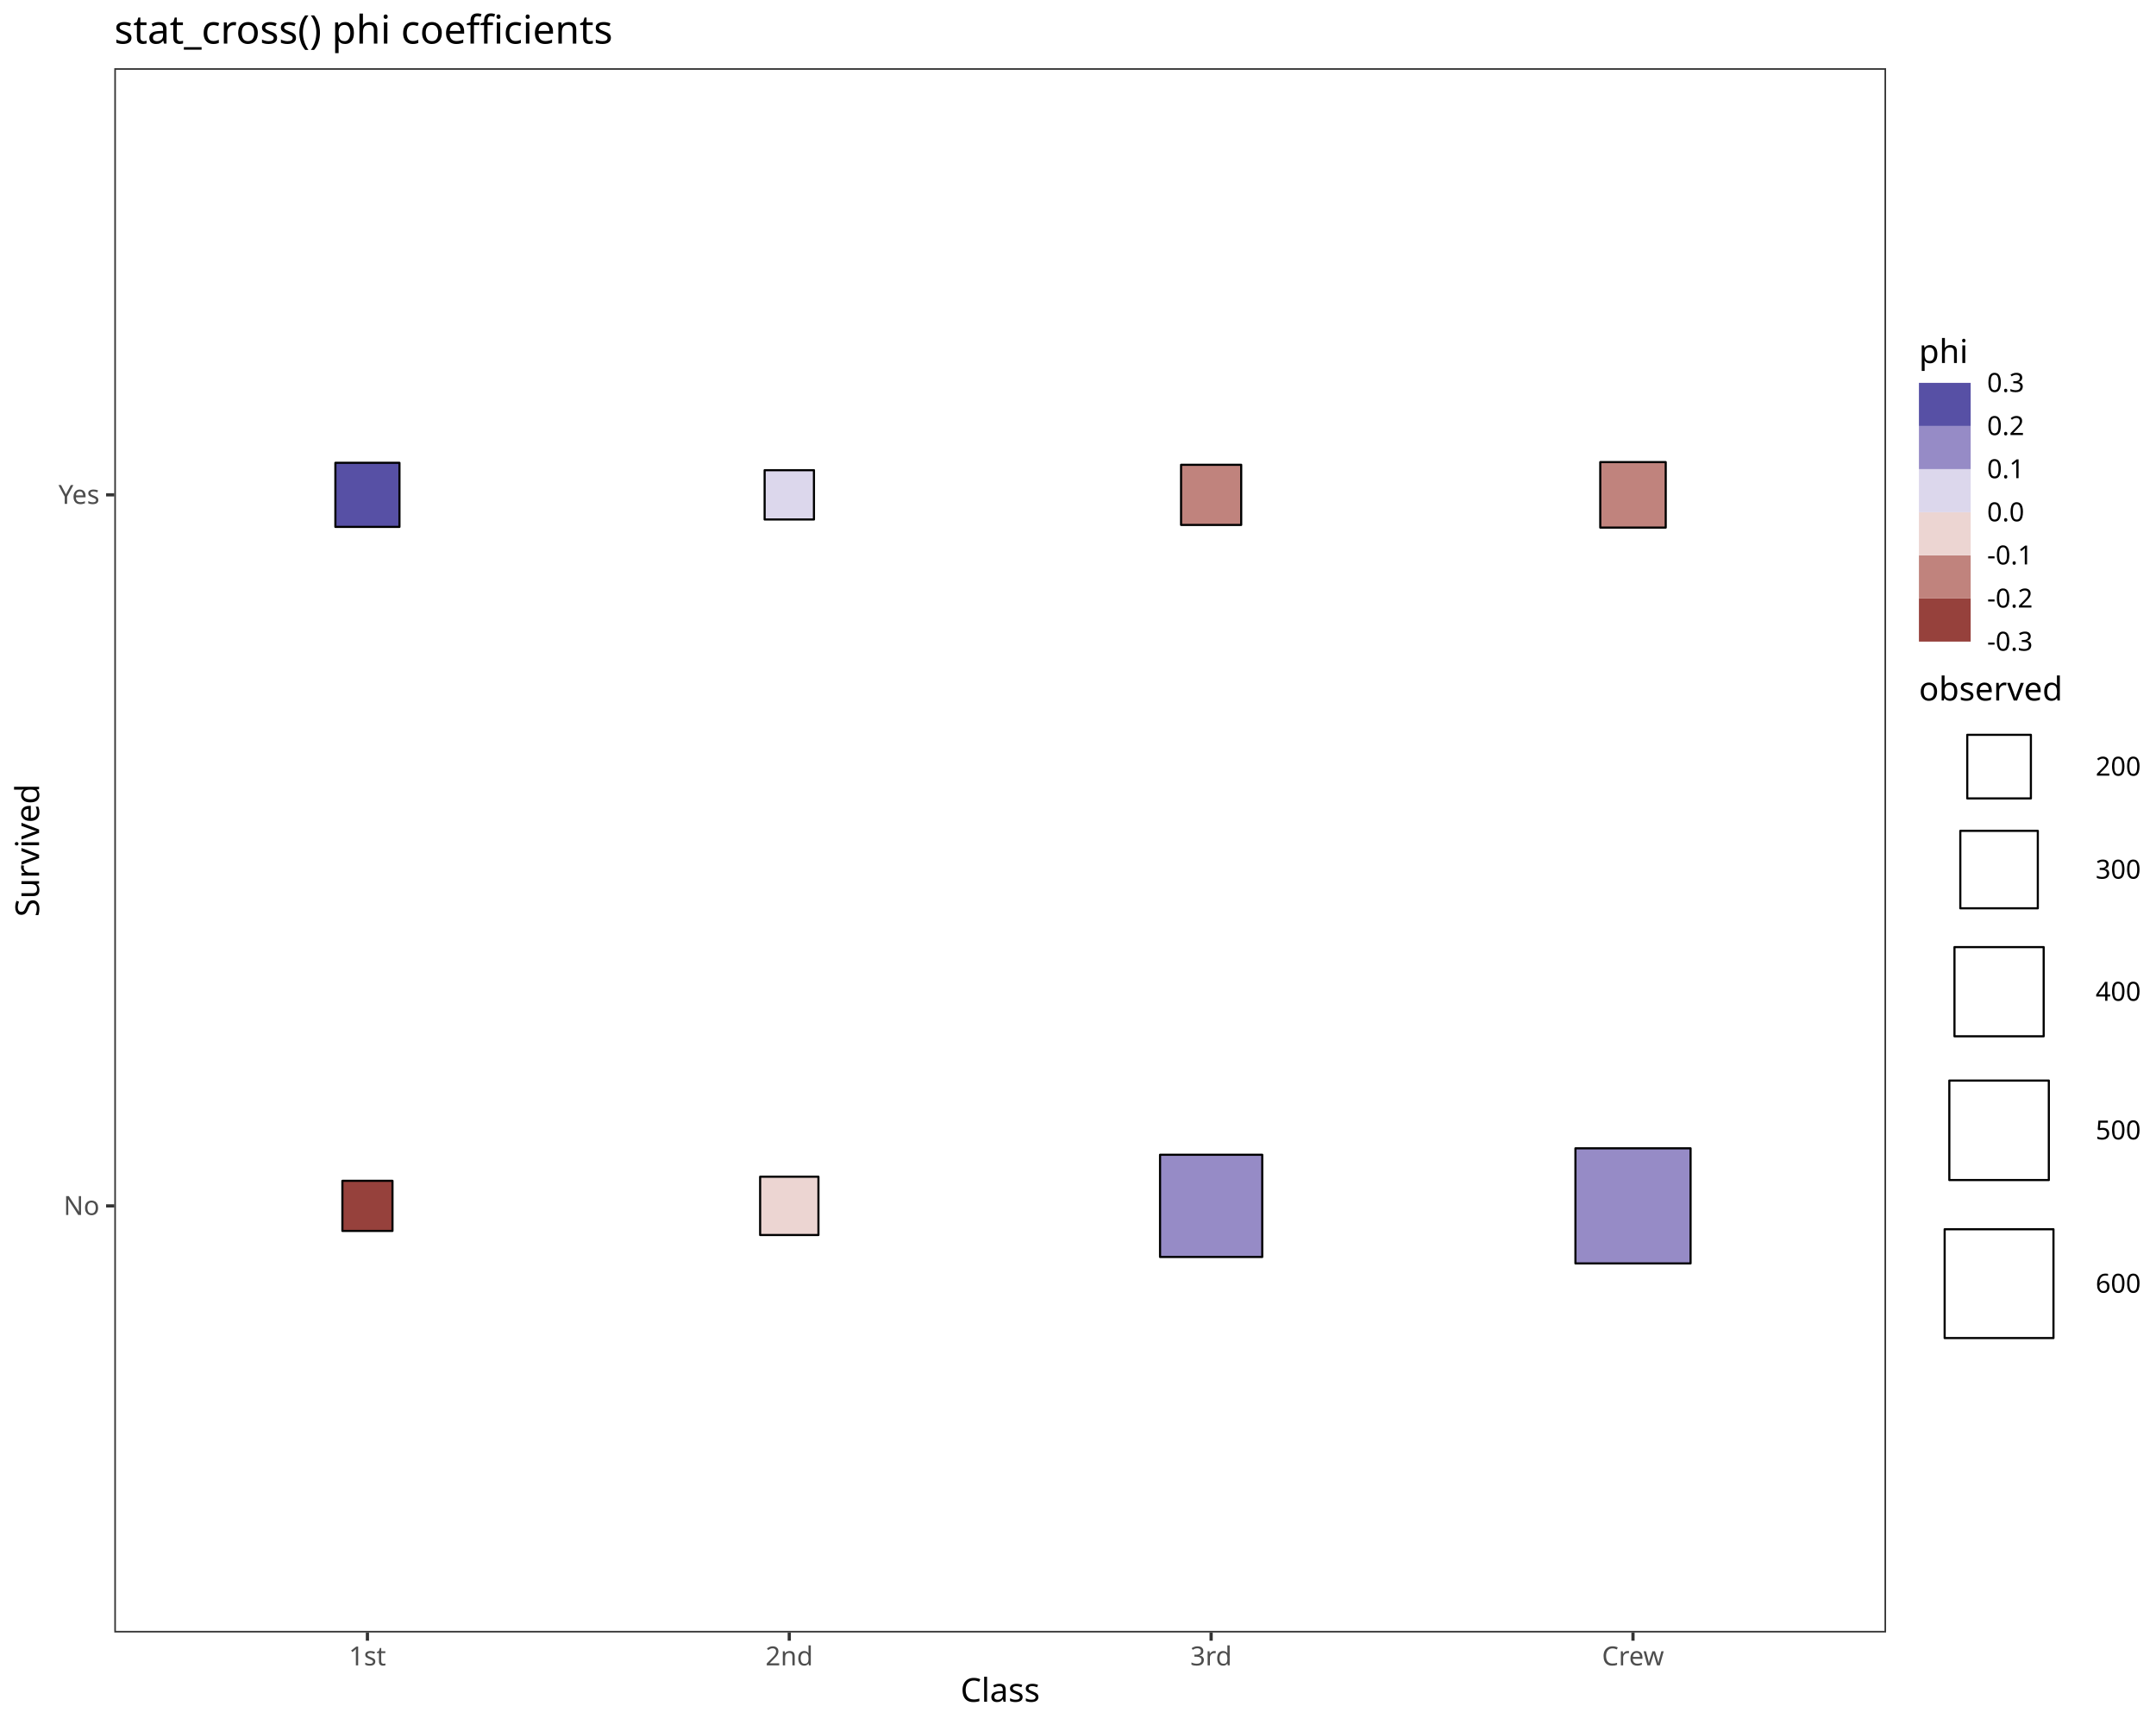
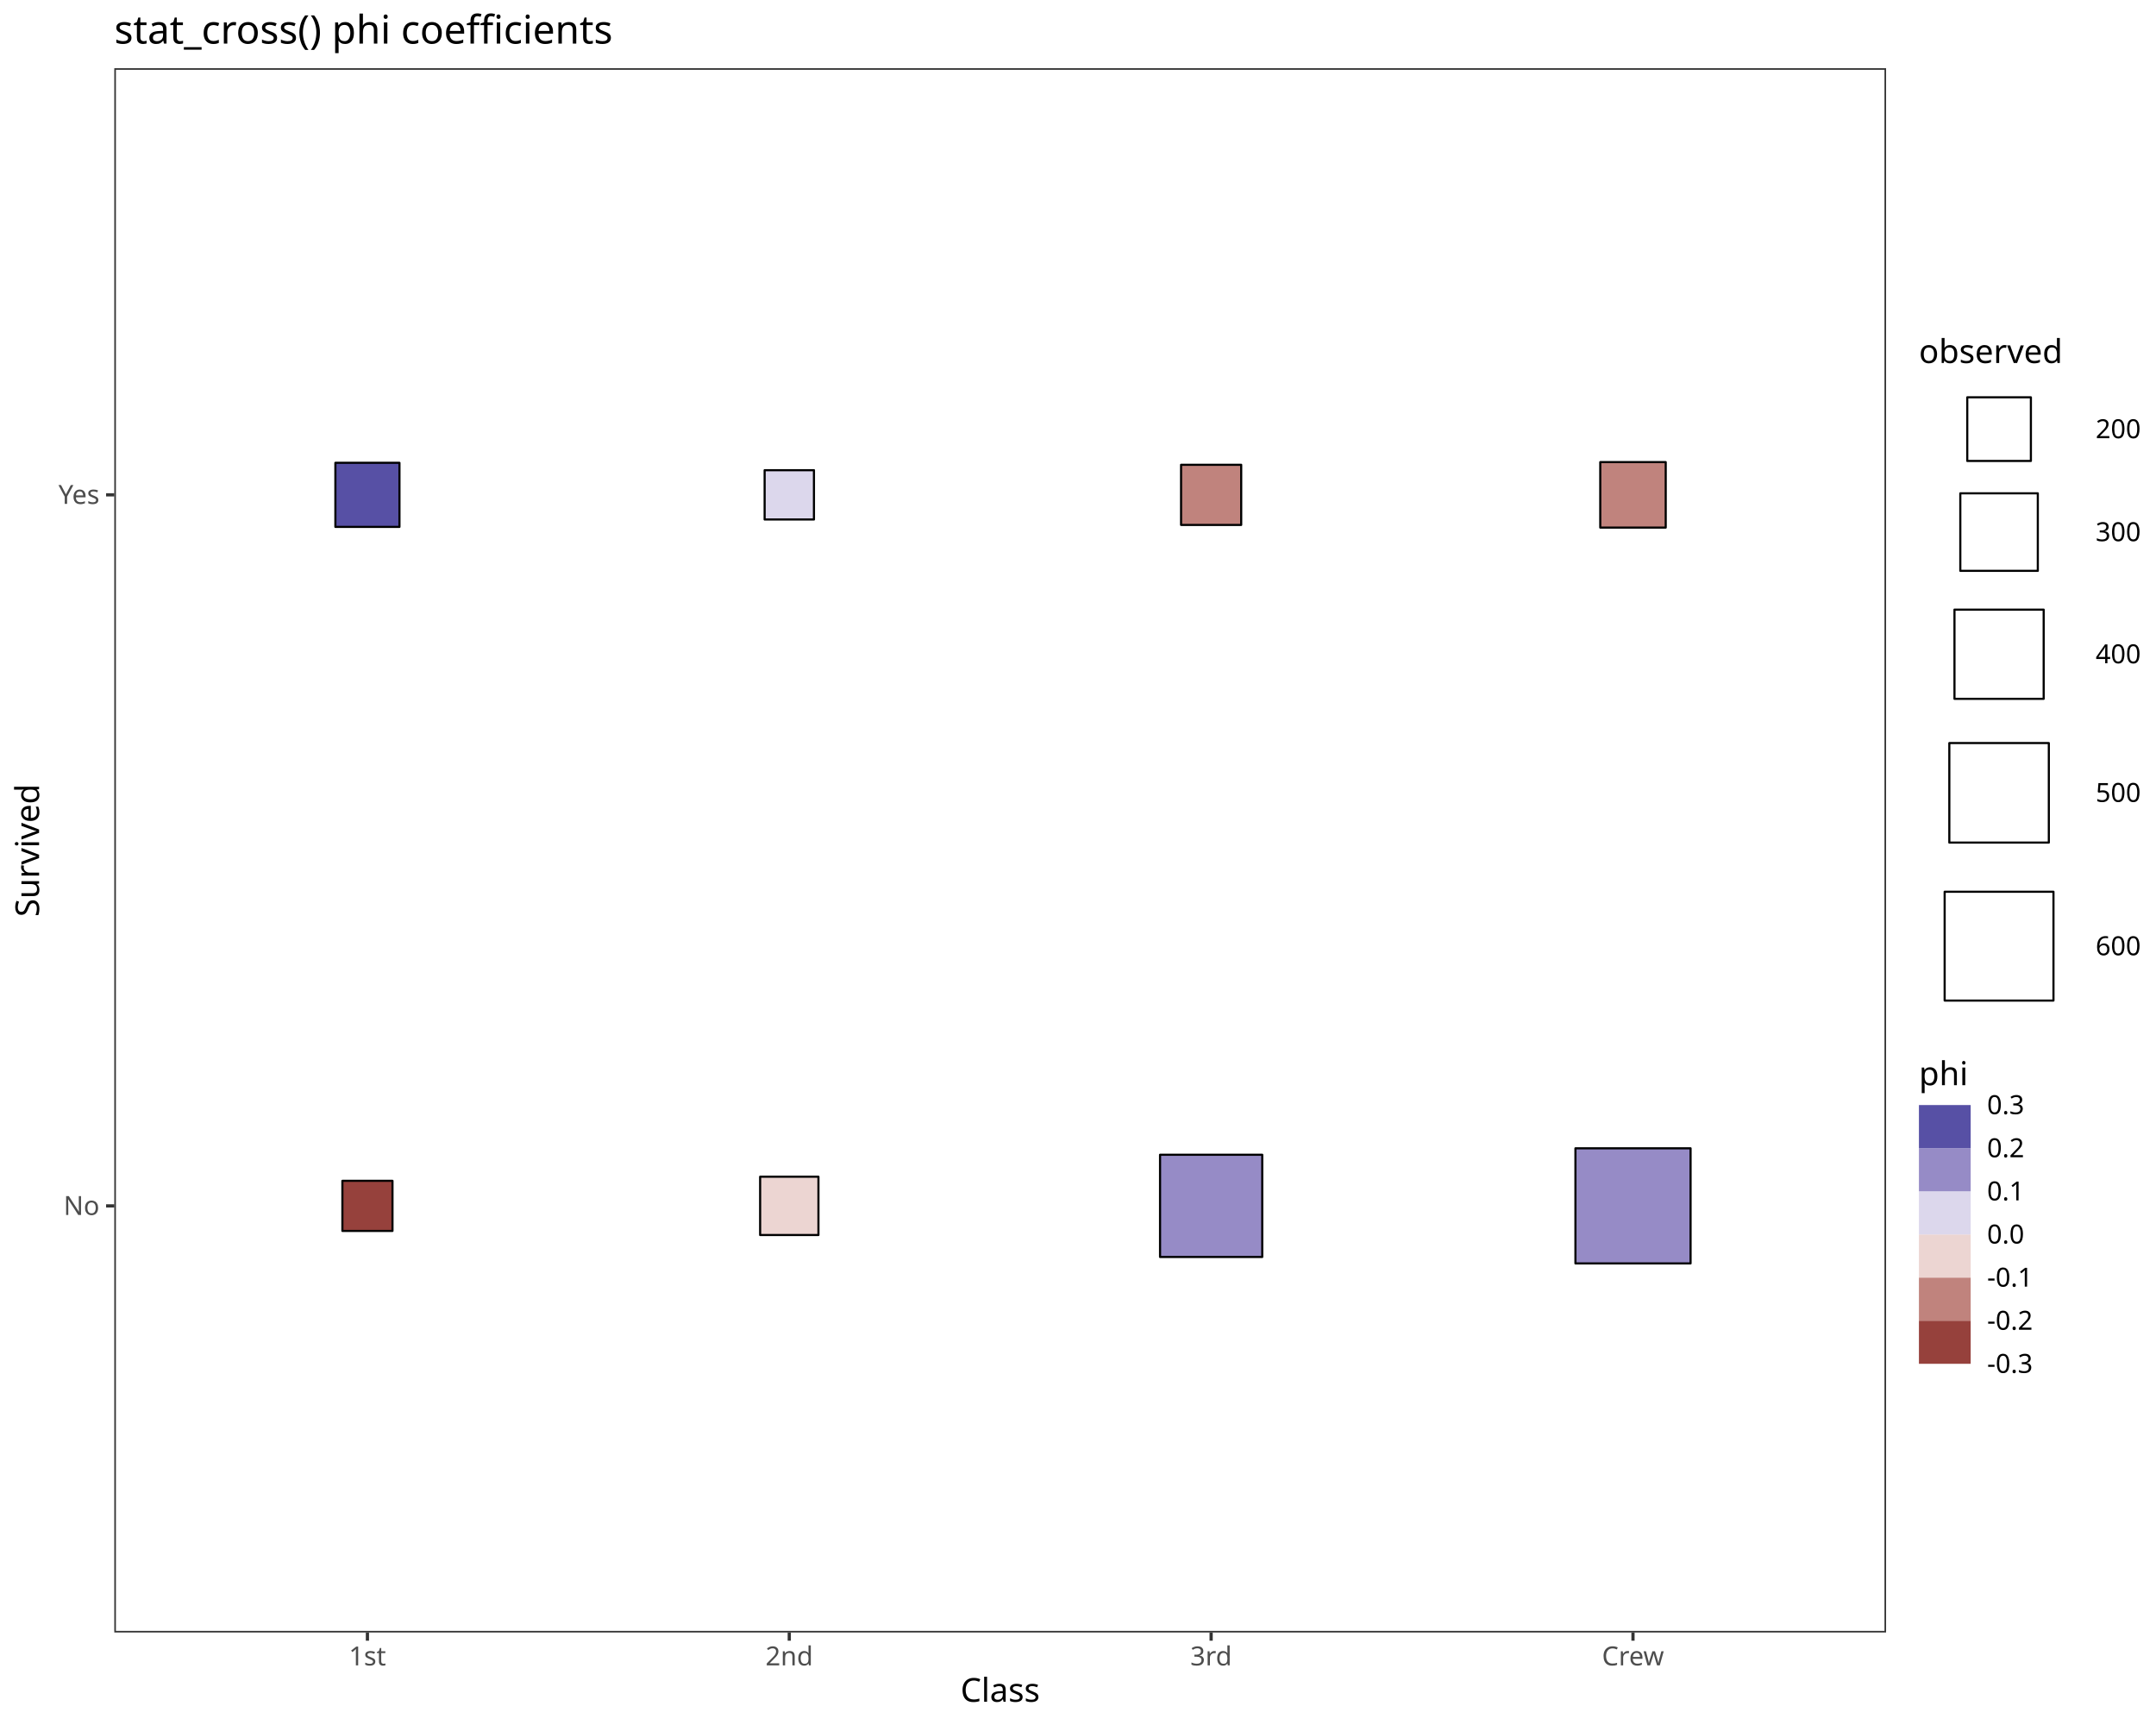
<svg xmlns="http://www.w3.org/2000/svg" class="svglite" data-engine-version="2.0" width="720.00pt" height="576.00pt" viewBox="0 0 720.00 576.00">
  <defs>
    <style type="text/css">
    .svglite line, .svglite polyline, .svglite polygon, .svglite path, .svglite rect, .svglite circle {
      fill: none;
      stroke: #000000;
      stroke-linecap: round;
      stroke-linejoin: round;
      stroke-miterlimit: 10.00;
    }
  </style>
  </defs>
  <rect width="100%" height="100%" style="stroke: none; fill: #FFFFFF;" />
  <defs>
    <clipPath id="cpMC4wMHw3MjAuMDB8MC4wMHw1NzYuMDA=">
      <rect x="0.00" y="0.00" width="720.00" height="576.00" />
    </clipPath>
  </defs>
  <g clip-path="url(#cpMC4wMHw3MjAuMDB8MC4wMHw1NzYuMDA=)">
    <rect x="0.00" y="0.00" width="720.00" height="576.00" style="stroke-width: 1.07; stroke: #FFFFFF; fill: #FFFFFF;" />
  </g>
  <defs>
    <clipPath id="cpMzguMTd8NjI5Ljg3fDIyLjc4fDU0NS4xMQ==">
      <rect x="38.17" y="22.78" width="591.69" height="522.33" />
    </clipPath>
  </defs>
  <g clip-path="url(#cpMzguMTd8NjI5Ljg3fDIyLjc4fDU0NS4xMQ==)">
    <rect x="38.17" y="22.78" width="591.69" height="522.33" style="stroke-width: 1.07; stroke: none; fill: #FFFFFF;" />
    <rect x="114.34" y="394.29" width="16.73" height="16.73" style="stroke-width: 0.71; fill: #96413C;" />
    <rect x="112.00" y="154.54" width="21.40" height="21.40" style="stroke-width: 0.71; fill: #5750A5;" />
    <rect x="253.85" y="392.92" width="19.47" height="19.47" style="stroke-width: 0.71; fill: #ECD5D2;" />
    <rect x="255.35" y="157.00" width="16.47" height="16.47" style="stroke-width: 0.71; fill: #DCD7EC;" />
    <rect x="387.40" y="385.59" width="34.13" height="34.13" style="stroke-width: 0.71; fill: #968BC6;" />
    <rect x="394.42" y="155.20" width="20.08" height="20.08" style="stroke-width: 0.71; fill: #C0837D;" />
    <rect x="526.12" y="383.43" width="38.45" height="38.45" style="stroke-width: 0.71; fill: #968BC6;" />
    <rect x="534.41" y="154.31" width="21.86" height="21.86" style="stroke-width: 0.71; fill: #C0837D;" />
    <rect x="38.17" y="22.78" width="591.69" height="522.33" style="stroke-width: 1.07; stroke: #333333;" />
  </g>
  <g clip-path="url(#cpMC4wMHw3MjAuMDB8MC4wMHw1NzYuMDA=)">
    <text x="33.24" y="405.69" text-anchor="end" style="font-size: 8.80px; fill: #4D4D4D; font-family: sans;" textLength="11.25px" lengthAdjust="spacingAndGlyphs">No</text>
    <text x="33.24" y="168.26" text-anchor="end" style="font-size: 8.80px; fill: #4D4D4D; font-family: sans;" textLength="15.17px" lengthAdjust="spacingAndGlyphs">Yes</text>
    <polyline points="35.43,402.66 38.17,402.66 " style="stroke-width: 1.07; stroke: #333333; stroke-linecap: butt;" />
    <polyline points="35.43,165.24 38.17,165.24 " style="stroke-width: 1.07; stroke: #333333; stroke-linecap: butt;" />
    <polyline points="122.70,547.85 122.70,545.11 " style="stroke-width: 1.07; stroke: #333333; stroke-linecap: butt;" />
    <polyline points="263.58,547.85 263.58,545.11 " style="stroke-width: 1.07; stroke: #333333; stroke-linecap: butt;" />
    <polyline points="404.46,547.85 404.46,545.11 " style="stroke-width: 1.07; stroke: #333333; stroke-linecap: butt;" />
    <polyline points="545.34,547.85 545.34,545.11 " style="stroke-width: 1.07; stroke: #333333; stroke-linecap: butt;" />
    <text x="122.70" y="556.10" text-anchor="middle" style="font-size: 8.80px; fill: #4D4D4D; font-family: sans;" textLength="11.74px" lengthAdjust="spacingAndGlyphs">1st</text>
    <text x="263.58" y="556.10" text-anchor="middle" style="font-size: 8.80px; fill: #4D4D4D; font-family: sans;" textLength="14.68px" lengthAdjust="spacingAndGlyphs">2nd</text>
    <text x="404.46" y="556.10" text-anchor="middle" style="font-size: 8.80px; fill: #4D4D4D; font-family: sans;" textLength="12.72px" lengthAdjust="spacingAndGlyphs">3rd</text>
    <text x="545.34" y="556.10" text-anchor="middle" style="font-size: 8.80px; fill: #4D4D4D; font-family: sans;" textLength="20.54px" lengthAdjust="spacingAndGlyphs">Crew</text>
    <text x="334.02" y="568.24" text-anchor="middle" style="font-size: 11.00px; font-family: sans;" textLength="27.52px" lengthAdjust="spacingAndGlyphs">Class</text>
    <text transform="translate(13.05,283.95) rotate(-90)" text-anchor="middle" style="font-size: 11.00px; font-family: sans;" textLength="42.81px" lengthAdjust="spacingAndGlyphs">Survived</text>
-     <rect x="640.83" y="112.51" width="37.92" height="101.73" style="stroke-width: 1.07; stroke: none; fill: #FFFFFF;" />
-     <rect x="640.83" y="199.84" width="17.28" height="14.40" style="stroke-width: 0.75; stroke: none; fill: #96413C;" />
-     <rect x="640.83" y="185.44" width="17.28" height="14.40" style="stroke-width: 0.75; stroke: none; fill: #C0837D;" />
-     <rect x="640.83" y="171.04" width="17.28" height="14.40" style="stroke-width: 0.75; stroke: none; fill: #ECD5D2;" />
-     <rect x="640.83" y="156.64" width="17.28" height="14.40" style="stroke-width: 0.75; stroke: none; fill: #DCD7EC;" />
-     <rect x="640.83" y="142.24" width="17.28" height="14.40" style="stroke-width: 0.75; stroke: none; fill: #968BC6;" />
-     <rect x="640.83" y="127.84" width="17.28" height="14.40" style="stroke-width: 0.75; stroke: none; fill: #5750A5;" />
-     <text x="663.59" y="217.27" style="font-size: 8.80px; font-family: sans;" textLength="15.16px" lengthAdjust="spacingAndGlyphs">-0.3</text>
-     <text x="663.59" y="202.87" style="font-size: 8.80px; font-family: sans;" textLength="15.16px" lengthAdjust="spacingAndGlyphs">-0.2</text>
-     <text x="663.59" y="188.47" style="font-size: 8.80px; font-family: sans;" textLength="15.16px" lengthAdjust="spacingAndGlyphs">-0.1</text>
-     <text x="663.59" y="174.07" style="font-size: 8.80px; font-family: sans;" textLength="12.23px" lengthAdjust="spacingAndGlyphs">0.0</text>
-     <text x="663.59" y="159.67" style="font-size: 8.80px; font-family: sans;" textLength="12.23px" lengthAdjust="spacingAndGlyphs">0.1</text>
-     <text x="663.59" y="145.27" style="font-size: 8.80px; font-family: sans;" textLength="12.23px" lengthAdjust="spacingAndGlyphs">0.2</text>
-     <text x="663.59" y="130.87" style="font-size: 8.80px; font-family: sans;" textLength="12.23px" lengthAdjust="spacingAndGlyphs">0.3</text>
-     <text x="640.83" y="121.22" style="font-size: 11.00px; font-family: sans;" textLength="14.68px" lengthAdjust="spacingAndGlyphs">phi</text>
-     <rect x="640.83" y="225.20" width="73.69" height="230.19" style="stroke-width: 1.07; stroke: none; fill: #FFFFFF;" />
-     <text x="640.83" y="233.91" style="font-size: 11.00px; font-family: sans;" textLength="45.26px" lengthAdjust="spacingAndGlyphs">observed</text>
-     <rect x="640.83" y="240.53" width="53.53" height="30.91" style="stroke-width: 1.07; stroke: none; fill: #FFFFFF;" />
-     <rect x="656.97" y="245.36" width="21.25" height="21.25" style="stroke-width: 0.71;" />
-     <rect x="640.83" y="271.44" width="53.53" height="37.85" style="stroke-width: 1.07; stroke: none; fill: #FFFFFF;" />
-     <rect x="654.65" y="277.42" width="25.88" height="25.88" style="stroke-width: 0.71;" />
-     <rect x="640.83" y="309.29" width="53.53" height="43.71" style="stroke-width: 1.07; stroke: none; fill: #FFFFFF;" />
-     <rect x="652.70" y="316.25" width="29.79" height="29.79" style="stroke-width: 0.71;" />
-     <rect x="640.83" y="352.99" width="53.53" height="48.87" style="stroke-width: 1.07; stroke: none; fill: #FFFFFF;" />
-     <rect x="650.98" y="360.81" width="33.23" height="33.23" style="stroke-width: 0.71;" />
-     <rect x="640.83" y="401.86" width="53.53" height="53.53" style="stroke-width: 1.07; stroke: none; fill: #FFFFFF;" />
-     <rect x="649.42" y="410.46" width="36.34" height="36.34" style="stroke-width: 0.71;" />
-     <text x="699.84" y="259.01" style="font-size: 8.80px; font-family: sans;" textLength="14.68px" lengthAdjust="spacingAndGlyphs">200</text>
-     <text x="699.84" y="293.39" style="font-size: 8.80px; font-family: sans;" textLength="14.68px" lengthAdjust="spacingAndGlyphs">300</text>
-     <text x="699.84" y="334.17" style="font-size: 8.80px; font-family: sans;" textLength="14.68px" lengthAdjust="spacingAndGlyphs">400</text>
-     <text x="699.84" y="380.46" style="font-size: 8.80px; font-family: sans;" textLength="14.68px" lengthAdjust="spacingAndGlyphs">500</text>
-     <text x="699.84" y="431.65" style="font-size: 8.80px; font-family: sans;" textLength="14.68px" lengthAdjust="spacingAndGlyphs">600</text>
+     <rect x="640.83" y="112.51" width="73.69" height="230.19" style="stroke-width: 1.07; stroke: none; fill: #FFFFFF;" />
+     <text x="640.83" y="121.22" style="font-size: 11.00px; font-family: sans;" textLength="45.26px" lengthAdjust="spacingAndGlyphs">observed</text>
+     <rect x="640.83" y="127.84" width="53.53" height="30.91" style="stroke-width: 1.07; stroke: none; fill: #FFFFFF;" />
+     <rect x="656.97" y="132.67" width="21.25" height="21.25" style="stroke-width: 0.71;" />
+     <rect x="640.83" y="158.74" width="53.53" height="37.85" style="stroke-width: 1.07; stroke: none; fill: #FFFFFF;" />
+     <rect x="654.65" y="164.73" width="25.88" height="25.88" style="stroke-width: 0.71;" />
+     <rect x="640.83" y="196.60" width="53.53" height="43.71" style="stroke-width: 1.07; stroke: none; fill: #FFFFFF;" />
+     <rect x="652.70" y="203.56" width="29.79" height="29.79" style="stroke-width: 0.71;" />
+     <rect x="640.83" y="240.30" width="53.53" height="48.87" style="stroke-width: 1.07; stroke: none; fill: #FFFFFF;" />
+     <rect x="650.98" y="248.12" width="33.23" height="33.23" style="stroke-width: 0.71;" />
+     <rect x="640.83" y="289.17" width="53.53" height="53.53" style="stroke-width: 1.07; stroke: none; fill: #FFFFFF;" />
+     <rect x="649.42" y="297.76" width="36.34" height="36.34" style="stroke-width: 0.71;" />
+     <text x="699.84" y="146.32" style="font-size: 8.80px; font-family: sans;" textLength="14.68px" lengthAdjust="spacingAndGlyphs">200</text>
+     <text x="699.84" y="180.70" style="font-size: 8.80px; font-family: sans;" textLength="14.68px" lengthAdjust="spacingAndGlyphs">300</text>
+     <text x="699.84" y="221.48" style="font-size: 8.80px; font-family: sans;" textLength="14.68px" lengthAdjust="spacingAndGlyphs">400</text>
+     <text x="699.84" y="267.76" style="font-size: 8.80px; font-family: sans;" textLength="14.68px" lengthAdjust="spacingAndGlyphs">500</text>
+     <text x="699.84" y="318.96" style="font-size: 8.80px; font-family: sans;" textLength="14.68px" lengthAdjust="spacingAndGlyphs">600</text>
+     <rect x="640.83" y="353.66" width="37.92" height="101.73" style="stroke-width: 1.07; stroke: none; fill: #FFFFFF;" />
+     <rect x="640.83" y="440.99" width="17.28" height="14.40" style="stroke-width: 0.75; stroke: none; fill: #96413C;" />
+     <rect x="640.83" y="426.59" width="17.28" height="14.40" style="stroke-width: 0.75; stroke: none; fill: #C0837D;" />
+     <rect x="640.83" y="412.19" width="17.28" height="14.40" style="stroke-width: 0.75; stroke: none; fill: #ECD5D2;" />
+     <rect x="640.83" y="397.79" width="17.28" height="14.40" style="stroke-width: 0.75; stroke: none; fill: #DCD7EC;" />
+     <rect x="640.83" y="383.39" width="17.28" height="14.40" style="stroke-width: 0.75; stroke: none; fill: #968BC6;" />
+     <rect x="640.83" y="368.99" width="17.28" height="14.40" style="stroke-width: 0.75; stroke: none; fill: #5750A5;" />
+     <text x="663.59" y="458.42" style="font-size: 8.80px; font-family: sans;" textLength="15.16px" lengthAdjust="spacingAndGlyphs">-0.3</text>
+     <text x="663.59" y="444.02" style="font-size: 8.80px; font-family: sans;" textLength="15.16px" lengthAdjust="spacingAndGlyphs">-0.2</text>
+     <text x="663.59" y="429.62" style="font-size: 8.80px; font-family: sans;" textLength="15.16px" lengthAdjust="spacingAndGlyphs">-0.1</text>
+     <text x="663.59" y="415.22" style="font-size: 8.80px; font-family: sans;" textLength="12.23px" lengthAdjust="spacingAndGlyphs">0.0</text>
+     <text x="663.59" y="400.82" style="font-size: 8.80px; font-family: sans;" textLength="12.23px" lengthAdjust="spacingAndGlyphs">0.1</text>
+     <text x="663.59" y="386.42" style="font-size: 8.80px; font-family: sans;" textLength="12.23px" lengthAdjust="spacingAndGlyphs">0.2</text>
+     <text x="663.59" y="372.02" style="font-size: 8.80px; font-family: sans;" textLength="12.23px" lengthAdjust="spacingAndGlyphs">0.3</text>
+     <text x="640.83" y="362.37" style="font-size: 11.00px; font-family: sans;" textLength="14.68px" lengthAdjust="spacingAndGlyphs">phi</text>
    <text x="38.17" y="14.56" style="font-size: 13.20px; font-family: sans;" textLength="159.96px" lengthAdjust="spacingAndGlyphs">stat_cross() phi coefficients</text>
  </g>
</svg>
